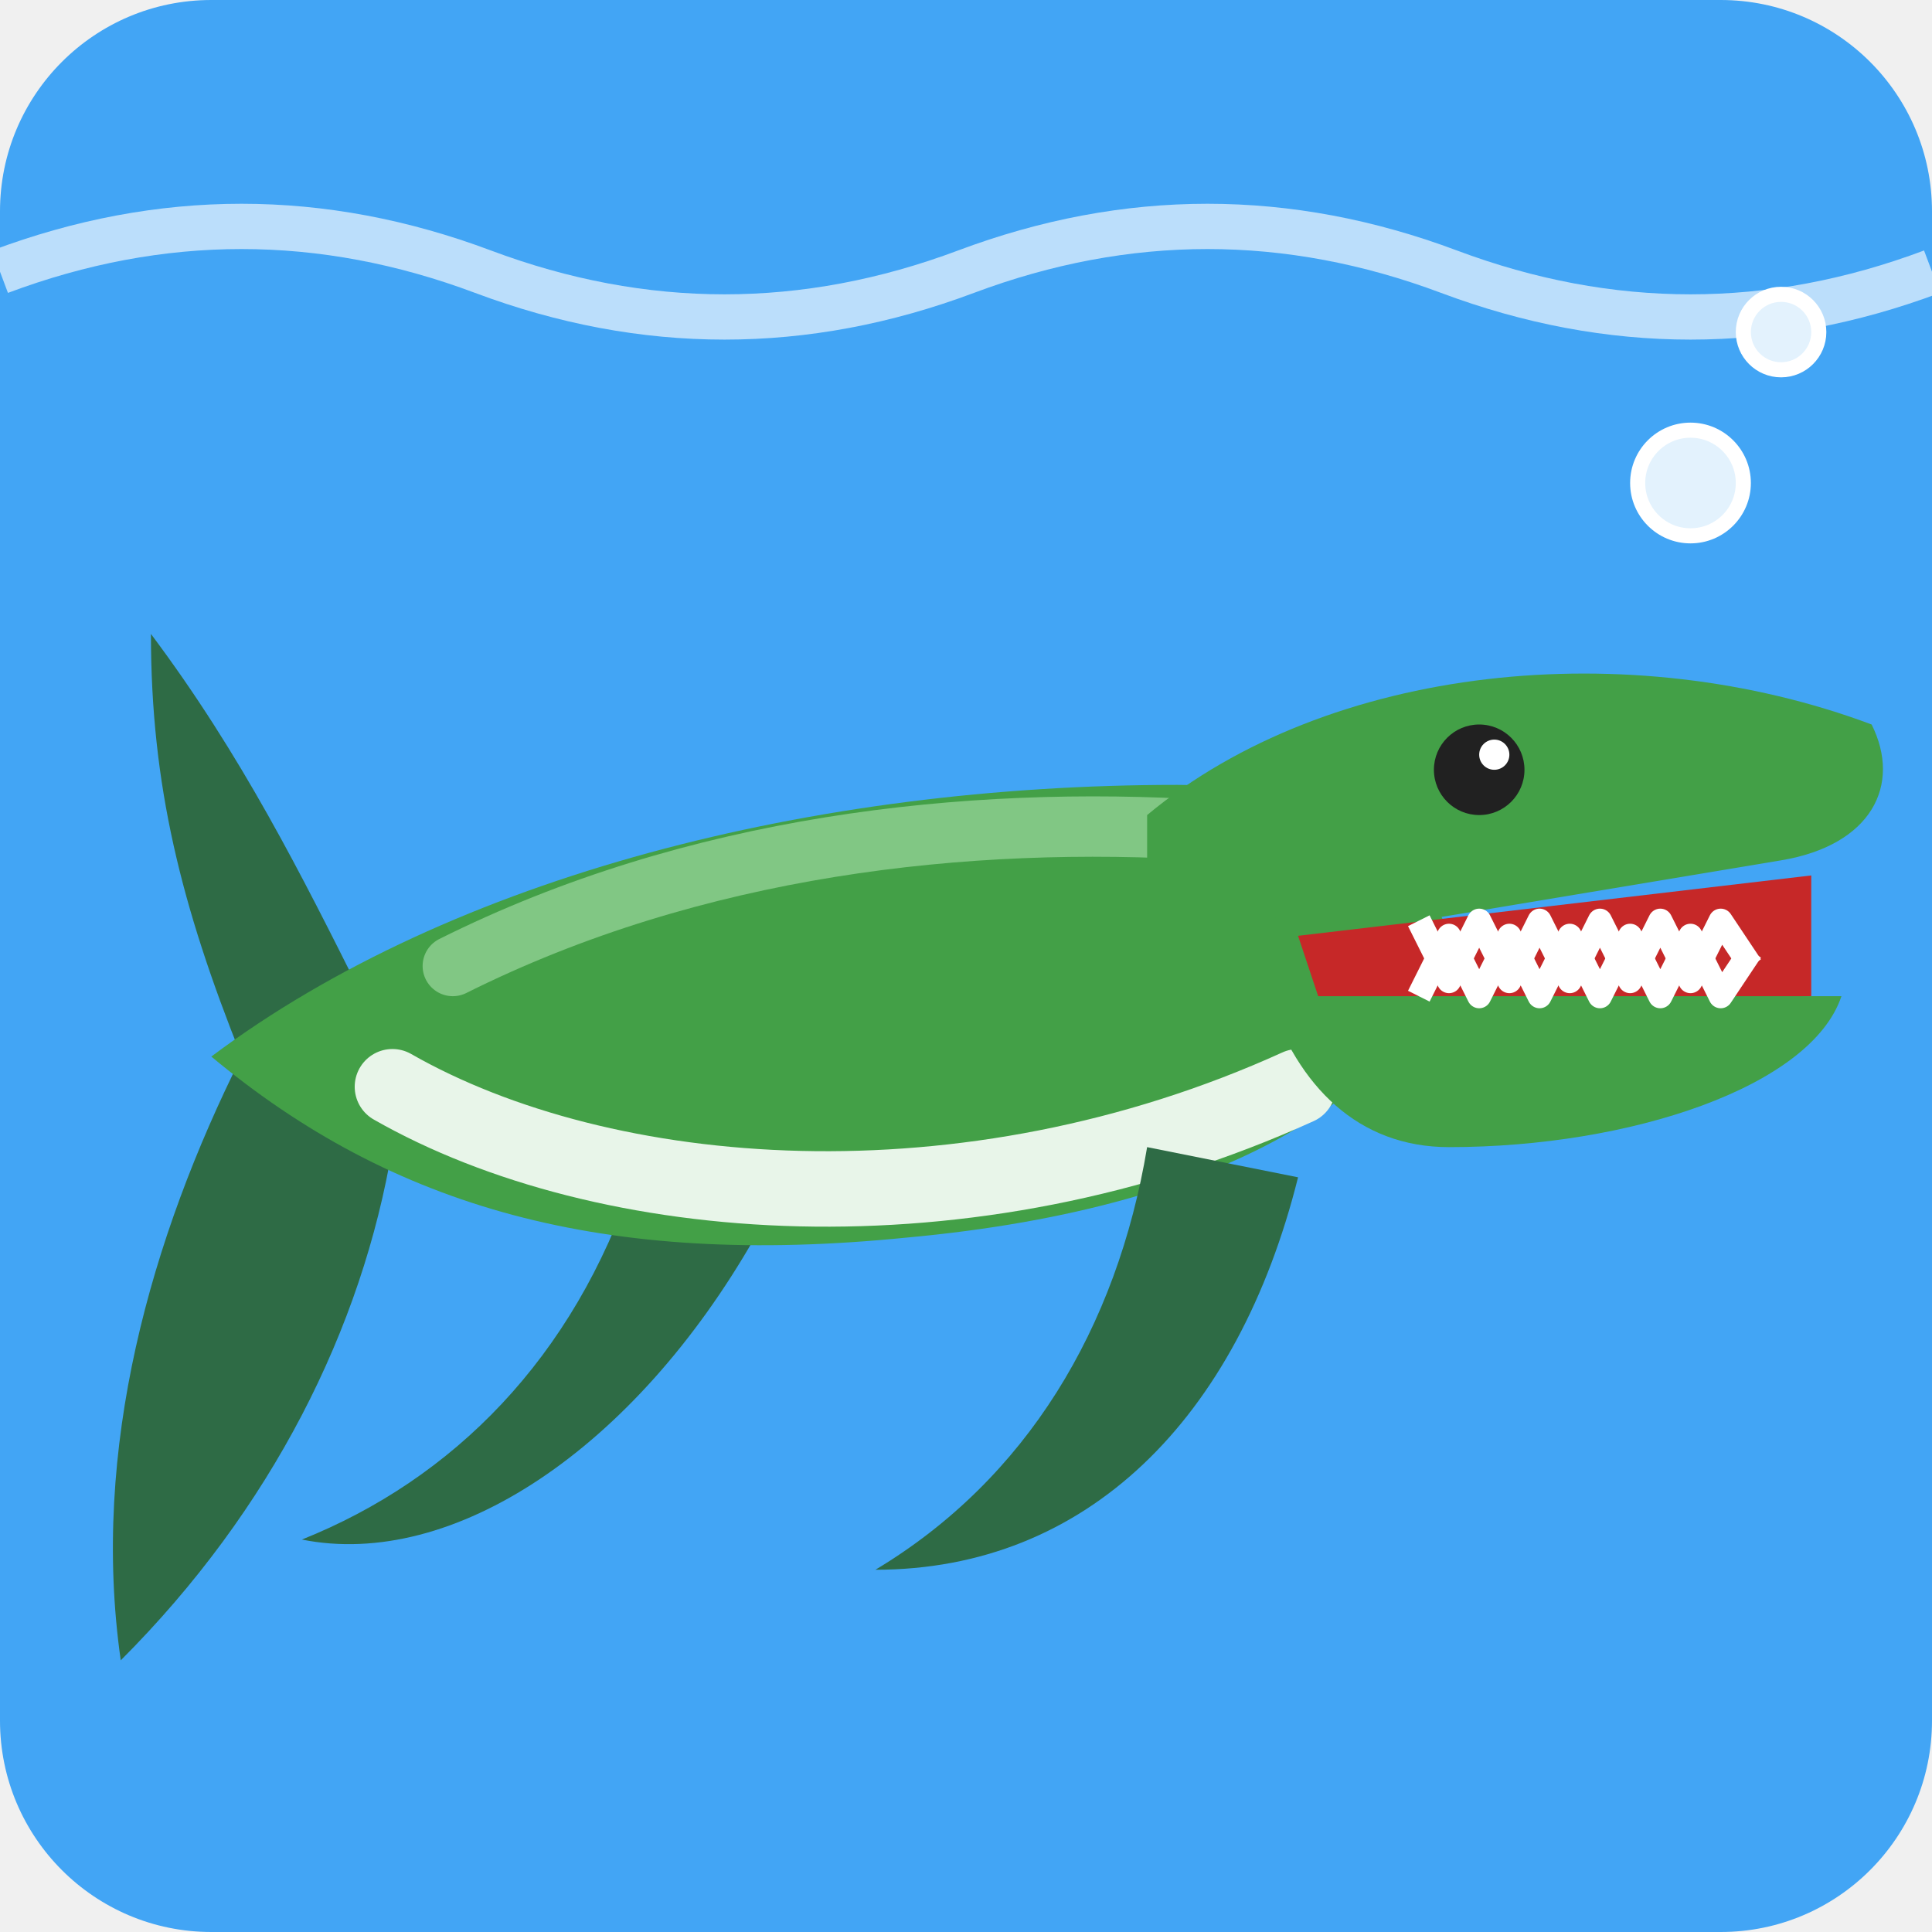
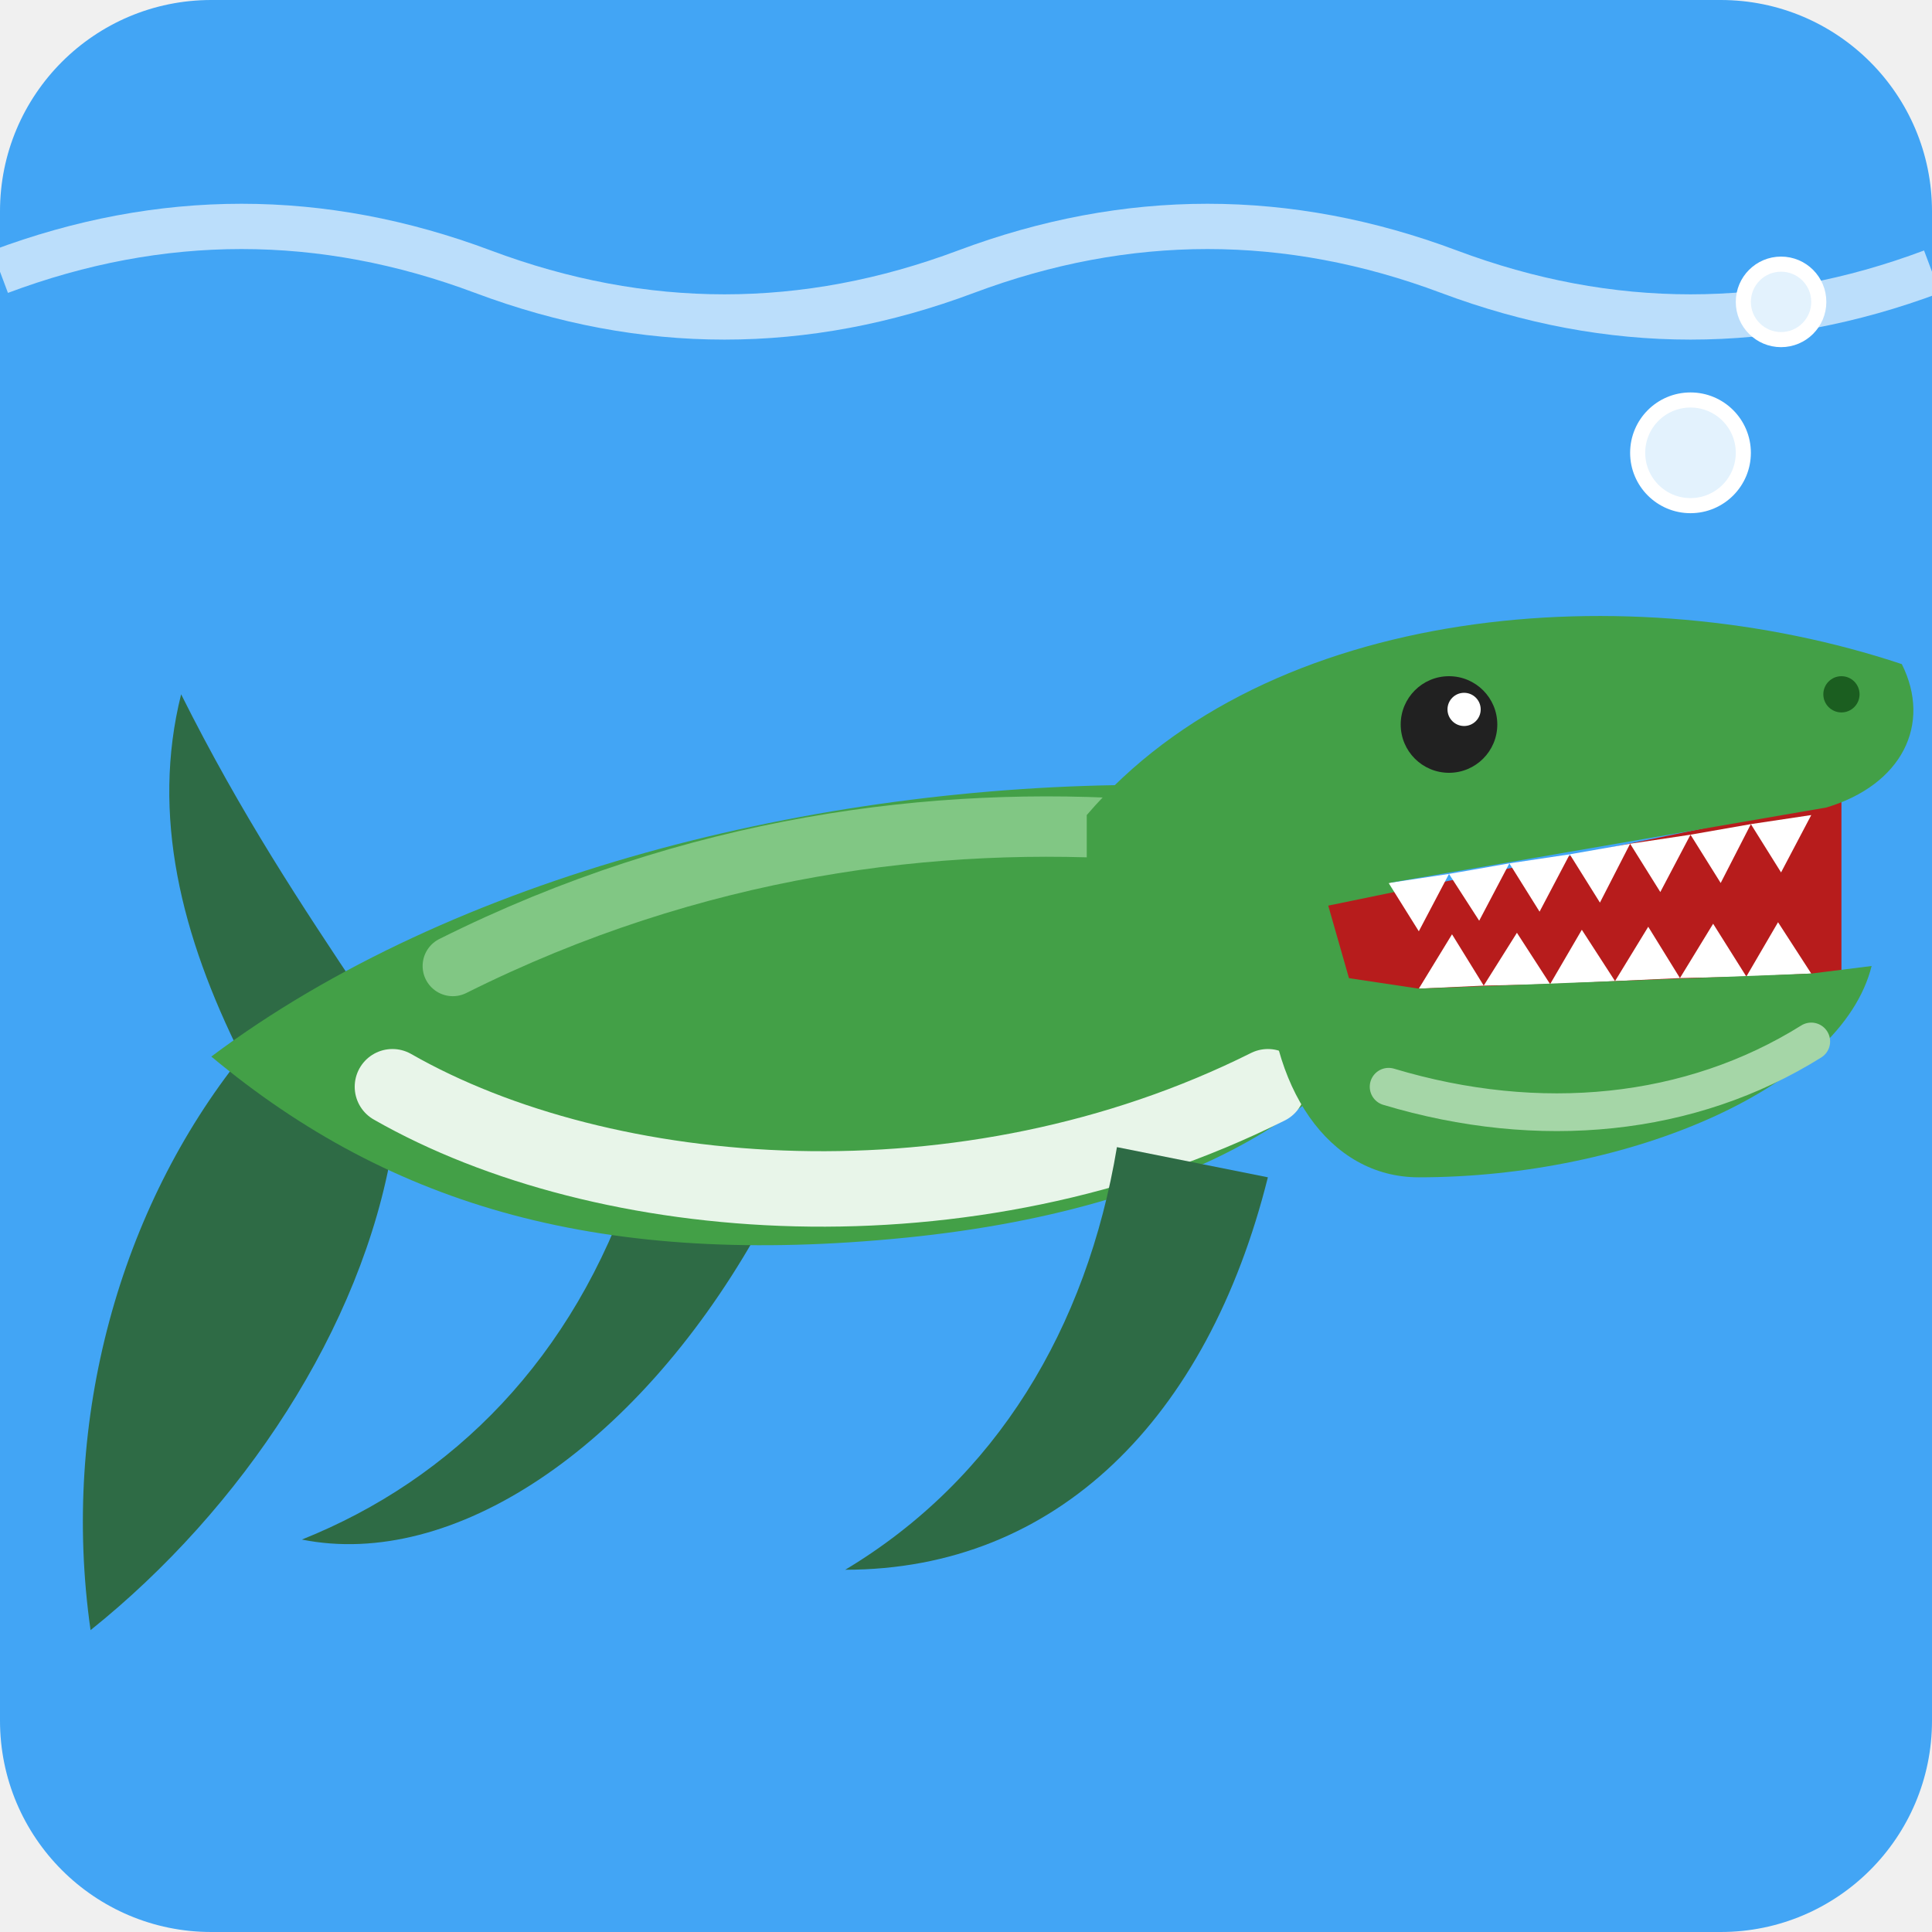
<svg xmlns="http://www.w3.org/2000/svg" viewBox="0 0 128 128">
  <rect width="128" height="128" rx="14" fill="#42a5f5" />
  <path d="M0 18 q16 -6 32 0 t32 0 t32 0 t32 0" stroke="#bbdefb" stroke-width="3" fill="none" />
-   <path d="M16 70 C12 60 10 52 10 42 C16 50 20 58 24 66 Z" fill="#2e6b45" />
-   <path d="M16 70 C10 82 6 96 8 110 C18 100 24 88 26 76 Z" fill="#2e6b45" />
+   <path d="M16 70 C12 62 10 54 12 46 C16 54 20 60 24 66 Z" fill="#2e6b45" />
+   <path d="M16 70 C8 80 4 94 6 108 C16 100 24 88 26 76 Z" fill="#2e6b45" />
  <path d="M42 78 C38 90 30 98 20 102 C30 104 42 96 50 82 Z" fill="#2e6b45" />
-   <path d="M14 70 C30 58 54 52 78 52 C88 52 94 56 96 62 C94 72 82 80 60 82 C40 84 26 80 14 70 Z" fill="#43a047" />
-   <path d="M26 72 C40 80 64 82 86 72" stroke="#e8f5e9" stroke-width="5" fill="none" stroke-linecap="round" />
-   <path d="M30 64 C46 56 64 54 80 55" stroke="#81c784" stroke-width="4" fill="none" stroke-linecap="round" />
-   <path d="M76 76 C74 88 68 98 58 104 C72 104 82 94 86 78 Z" fill="#2e6b45" />
-   <path d="M86 62 L120 58 L120 66 L88 68 Z" fill="#c62828" />
-   <path d="M76 54 C88 44 108 42 124 48 C126 52 124 56 118 57 L94 61 C86 62 80 60 76 58 Z" fill="#43a047" />
-   <path d="M84 66 C96 66 110 66 122 66 C120 72 108 76 96 76 C90 76 86 72 84 66 Z" fill="#43a047" />
-   <path d="M94 61 l2 4 l2 -4 l2 4 l2 -4 l2 4 l2 -4 l2 4 l2 -4 l2 4 l2 -4 l2 3" stroke="#fff" stroke-width="1.6" fill="none" stroke-linejoin="round" />
-   <path d="M94 66 l2 -4 l2 4 l2 -4 l2 4 l2 -4 l2 4 l2 -4 l2 4 l2 -4 l2 4 l2 -3" stroke="#fff" stroke-width="1.6" fill="none" stroke-linejoin="round" />
-   <circle cx="98" cy="51" r="3" fill="#212121" />
-   <circle cx="99" cy="50" r="1" fill="#fff" />
+   <path d="M14 70 C30 58 54 52 76 52 C86 52 92 56 94 62 C92 72 80 80 60 82 C40 84 26 80 14 70 Z" fill="#43a047" />
+   <path d="M26 72 C40 80 64 82 84 72" stroke="#e8f5e9" stroke-width="5" fill="none" stroke-linecap="round" />
+   <path d="M30 64 C46 56 62 54 76 55" stroke="#81c784" stroke-width="4" fill="none" stroke-linecap="round" />
+   <path d="M74 76 C72 88 66 98 56 104 C70 104 80 94 84 78 Z" fill="#2e6b45" />
+   <path d="M88 60 L122 53 L122 66 L90 67 Z" fill="#b71c1c" />
+   <path d="M92.0 58.5L94.0 61.7L96.0 57.9ZM96.0 57.9L98.0 61.0L100.0 57.2ZM100.0 57.2L102.0 60.4L104.0 56.6ZM104.0 56.6L106.0 59.8L108.0 55.9ZM108.0 55.9L110.0 59.1L112.0 55.3ZM112.0 55.3L114.0 58.5L116.0 54.6ZM116.0 54.6L118.0 57.8L120.0 54.0Z" fill="#fff" />
+   <path d="M94.0 65.5L96.2 61.9L98.3 65.3ZM98.3 65.3L100.5 61.8L102.7 65.2ZM102.7 65.2L104.8 61.6L107.0 65.0ZM107.0 65.0L109.2 61.4L111.3 64.8ZM111.3 64.8L113.5 61.2L115.7 64.7ZM115.7 64.7L117.8 61.1L120.0 64.5Z" fill="#fff" />
+   <path d="M72 54 C84 40 108 38 126 44 C128 48 126 52 121 53.5 L92 58.5 C84 60 78 60 72 58 Z" fill="#43a047" />
+   <path d="M84 64 L94 65.5 L120 64.5 L124 64 C122 72 108 78 94 78 C88 78 84 72 84 64 Z" fill="#43a047" />
+   <path d="M92 72 C102 75 112 74 120 69" stroke="#a5d6a7" stroke-width="2.5" fill="none" stroke-linecap="round" />
+   <circle cx="96" cy="48" r="3.2" fill="#212121" />
+   <circle cx="97" cy="47" r="1.1" fill="#fff" />
+   <circle cx="122" cy="46" r="1.2" fill="#1b5e20" />
  <g fill="#e3f2fd" stroke="#fff" stroke-width="1">
-     <circle cx="112" cy="32" r="3.5" />
-     <circle cx="118" cy="22" r="2.5" />
+     <circle cx="112" cy="30" r="3.5" />
+     <circle cx="118" cy="20" r="2.5" />
  </g>
</svg>
